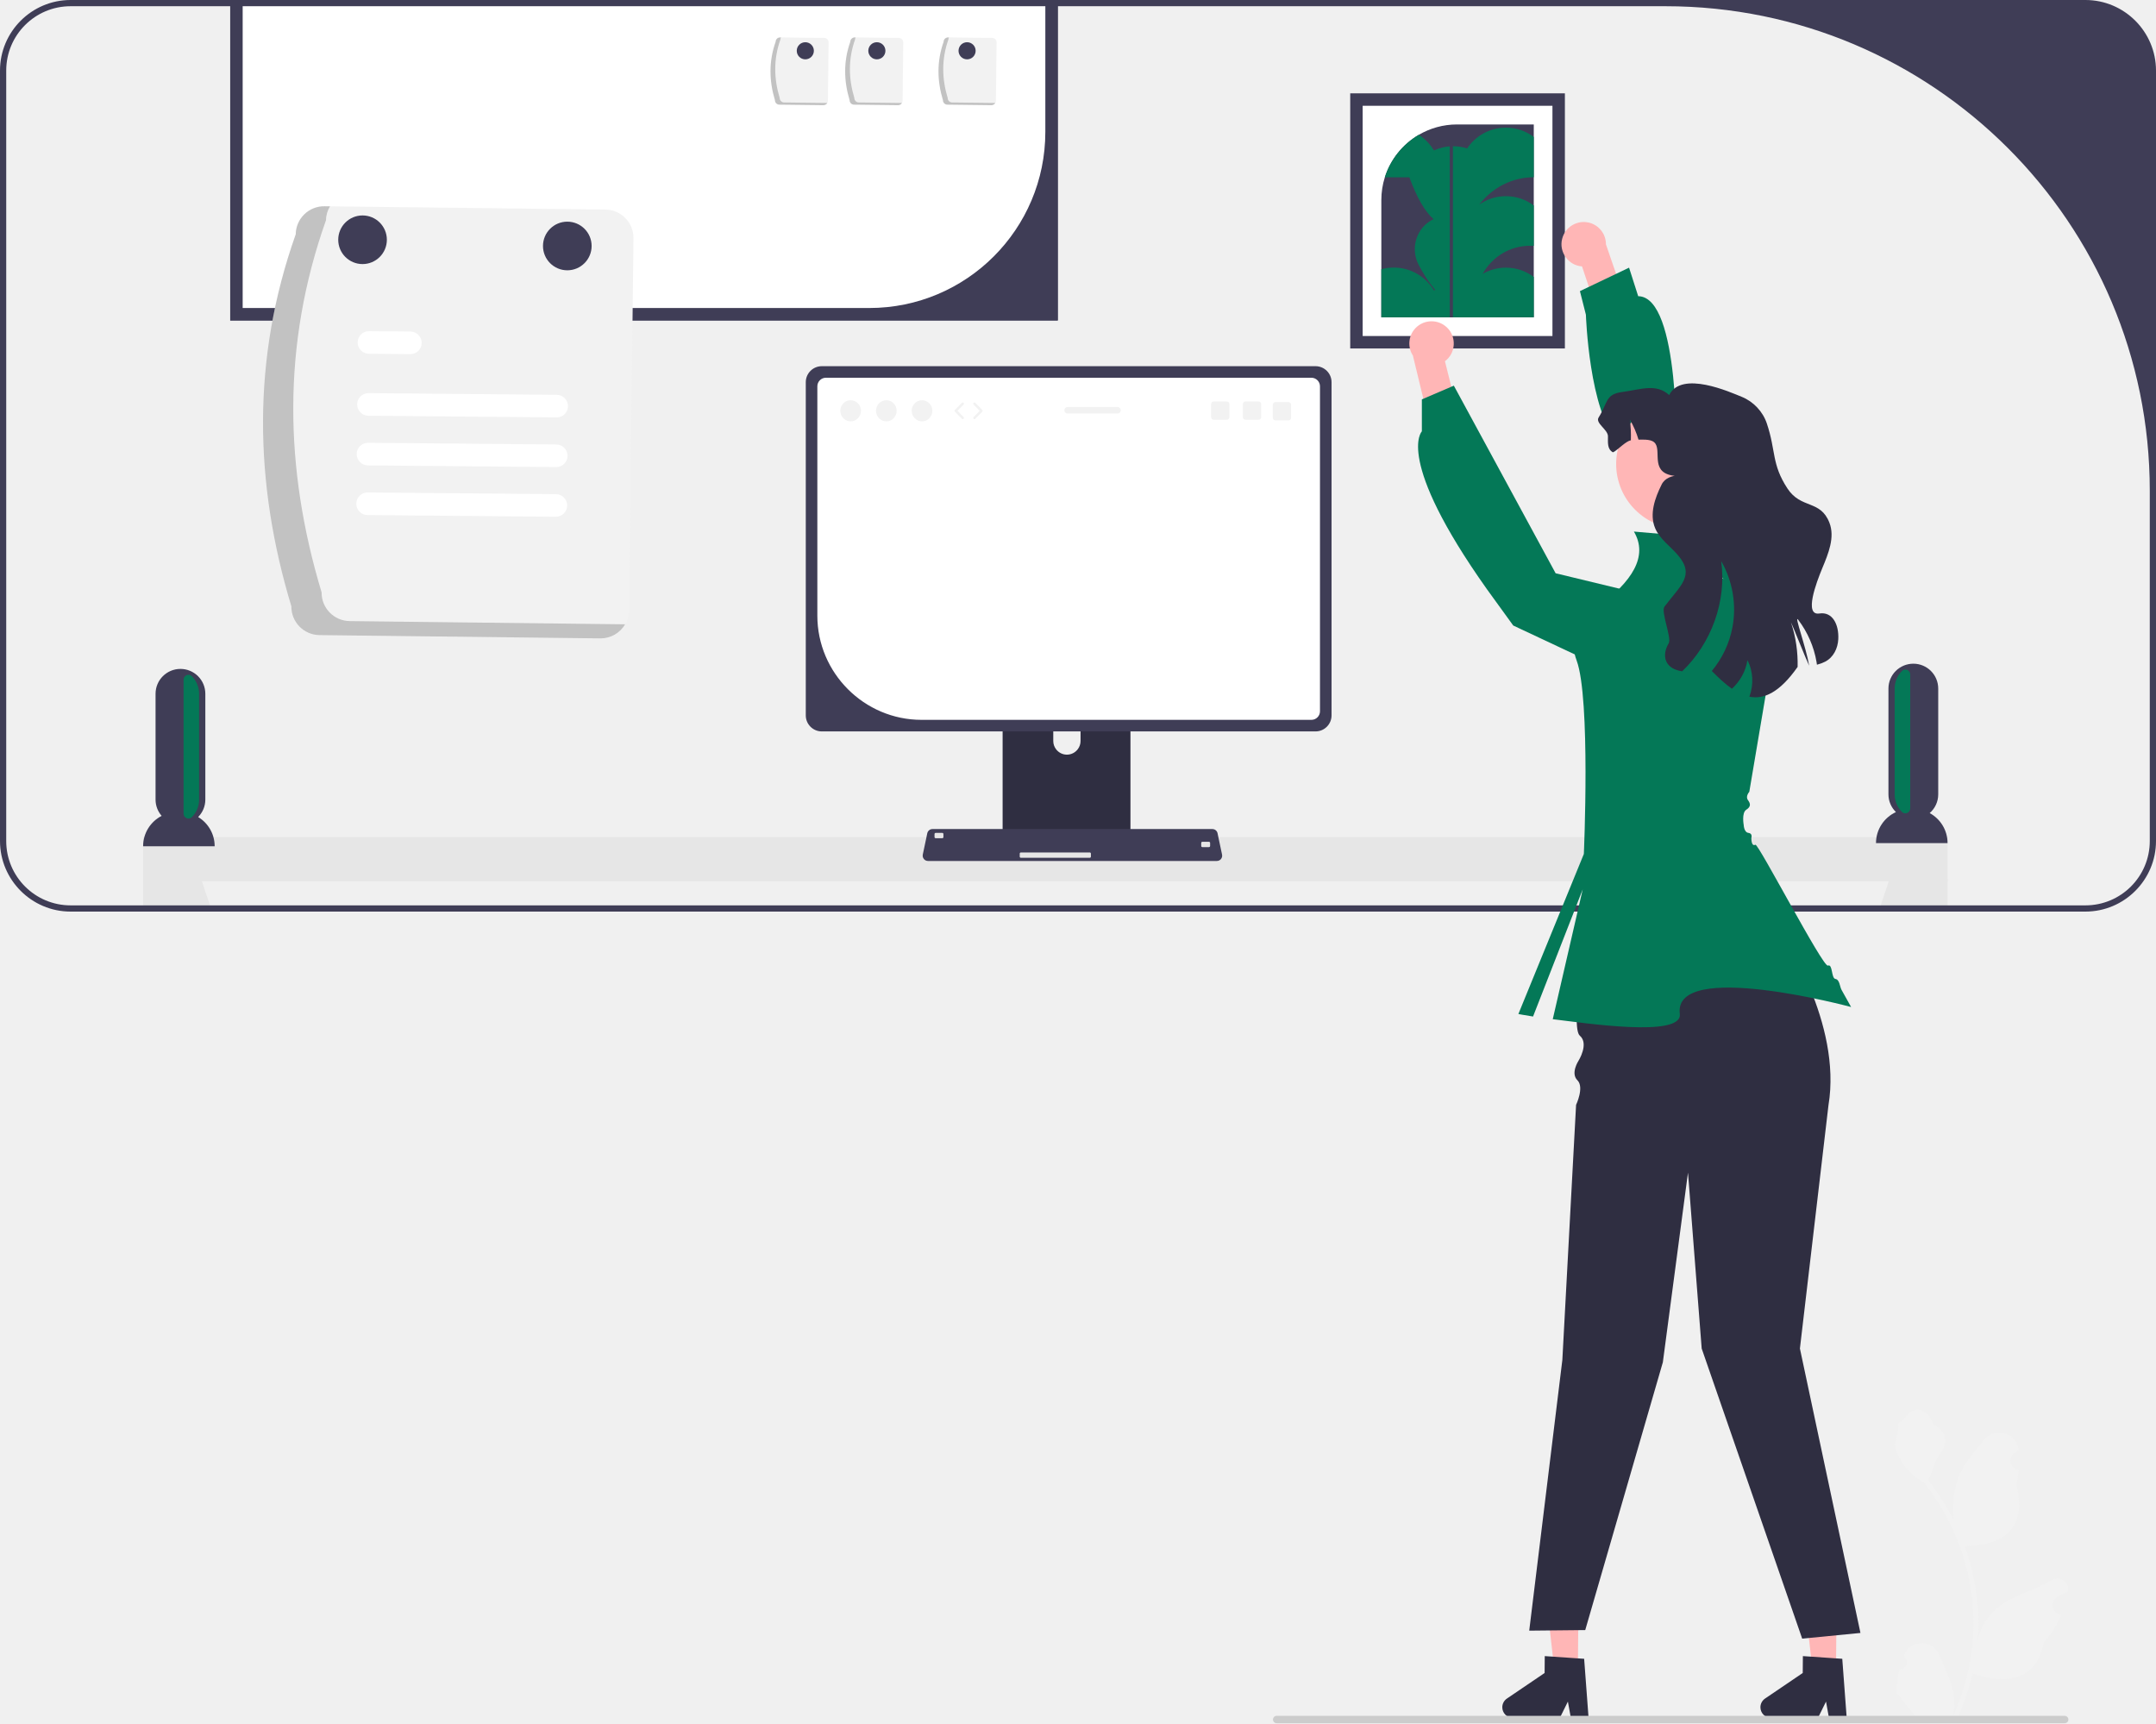
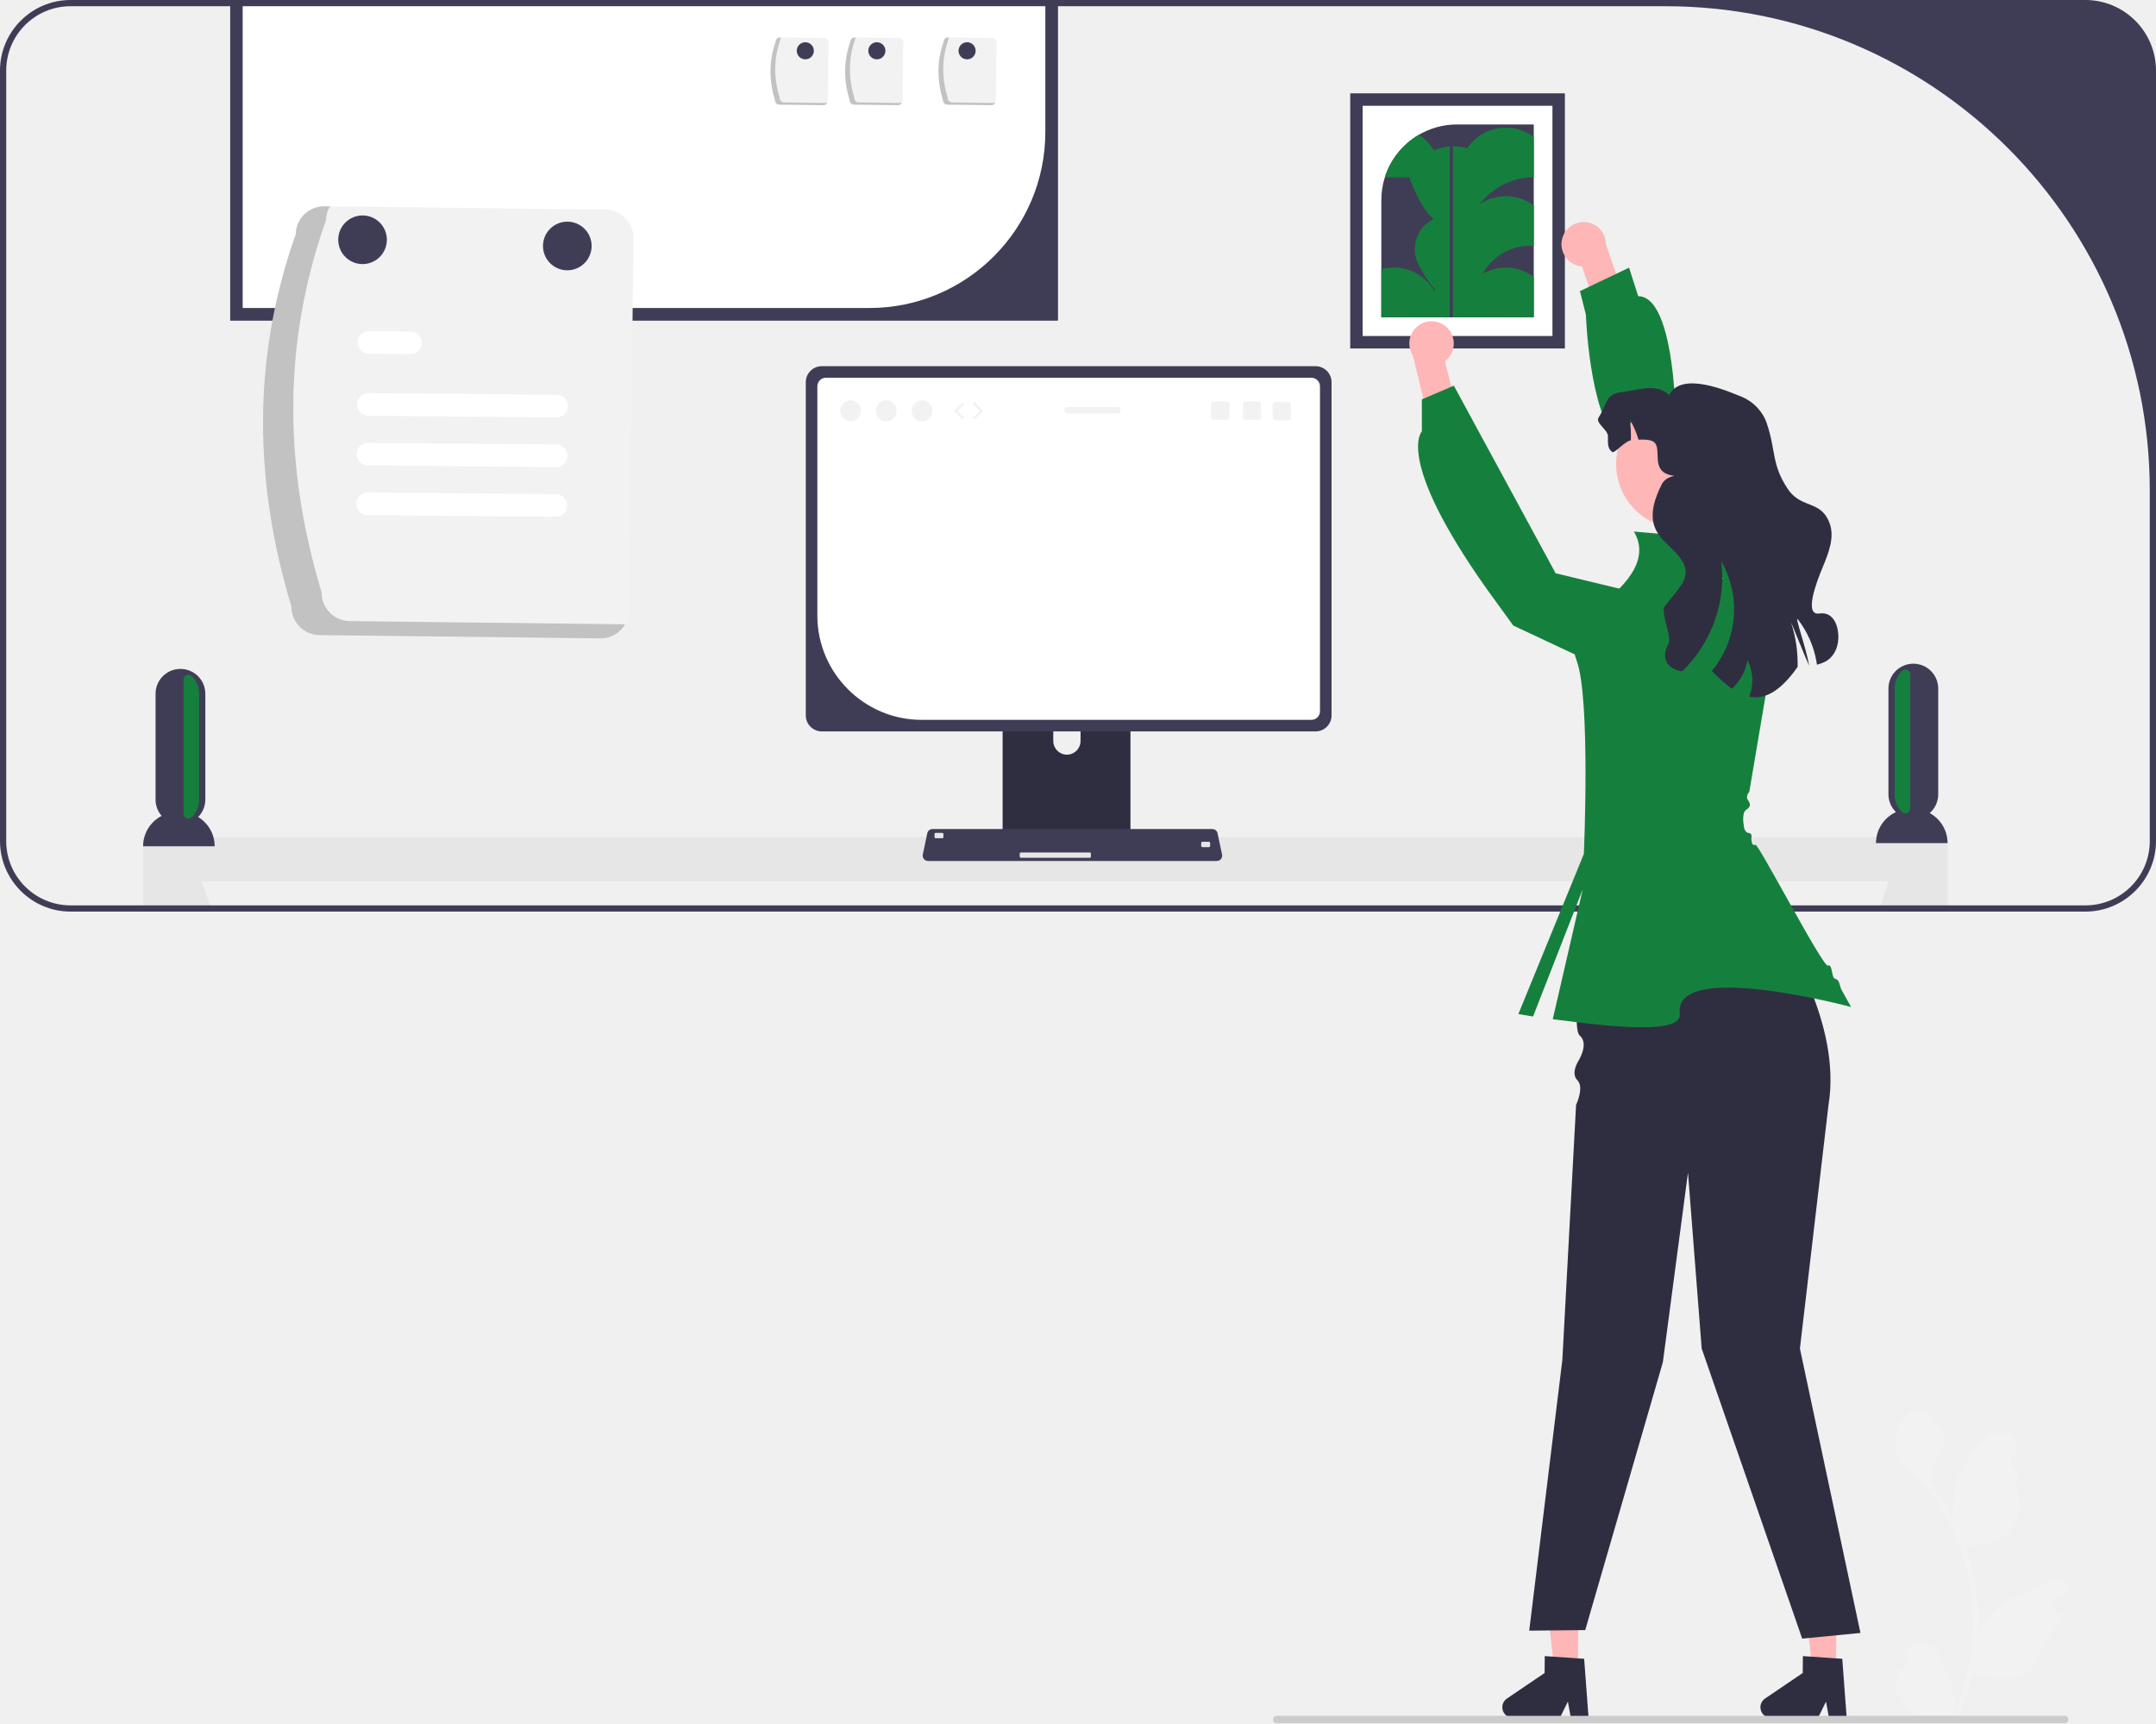
<svg xmlns="http://www.w3.org/2000/svg" id="a" width="693" height="553.877" viewBox="0 0 693 553.877">
  <rect x="46" y="269.036" width="580" height="14.233" fill="#e6e6e6" />
  <g>
    <path d="M63.693,262.601c1.421-1.444,2.307-3.413,2.307-5.601v-34c0-2.21-.9-4.21-2.34-5.66-.75-.75-1.66-1.35-2.66-1.76-.93-.37-1.94-.58-3-.58-4.42,0-8,3.58-8,8v34c0,2.003,.74,3.829,1.956,5.232-3.535,1.83-5.956,5.513-5.956,9.768h23c0-3.989-2.13-7.471-5.307-9.399Z" fill="#3f3d56" />
    <path d="M620.262,261.339c1.675-1.466,2.738-3.614,2.738-6.017v-34c0-4.42-3.58-8-8-8-1.06,0-2.07,.21-3,.58-1,.41-1.91,1.01-2.66,1.76-1.44,1.45-2.34,3.45-2.34,5.66v34c0,2.236,.929,4.241,2.406,5.692-3.778,1.742-6.406,5.552-6.406,9.985h23c0-4.169-2.319-7.795-5.738-9.661Z" fill="#3f3d56" />
  </g>
  <rect x="46" y="282.38" width="14.23" height="10.62" fill="#e6e6e6" />
  <polygon points="68.18 293 53.11 293 52.45 291 49.89 283.27 49.82 283.06 51.76 282.38 63.25 278.35 64.9 283.27 67.5 291 68.18 293" fill="#e6e6e6" />
  <polygon points="622.18 283.06 622.11 283.27 619.55 291 618.89 293 603.82 293 604.5 291 607.1 283.27 608.75 278.35 620.24 282.38 622.18 283.06" fill="#e6e6e6" />
  <rect x="611.77" y="282.38" width="14.23" height="10.62" fill="#e6e6e6" />
  <rect x="74" width="266" height="103" fill="#3f3d56" />
  <rect x="74" width="266" height="103" fill="#3f3d56" />
  <path d="M78,0V99h201.394c31.263,0,56.606-25.343,56.606-56.606V0H78Z" fill="#fff" />
  <path d="M670.31,0H22.69C10.18,0,0,10.18,0,22.69v247.62c0,12.51,10.18,22.69,22.69,22.69H670.31c12.51,0,22.69-10.18,22.69-22.69V22.69c0-12.51-10.18-22.69-22.69-22.69Zm20.69,270.31c0,11.43-9.26,20.69-20.69,20.69H22.69c-11.43,0-20.69-9.26-20.69-20.69V22.69C2,11.26,11.26,2,22.69,2H535.32c85.98,0,155.68,69.7,155.68,155.68v112.63Z" fill="#3f3d56" />
  <path d="M361.37,209.23h-37.13c-1.09,0-1.97,.89-1.97,1.99v58.65h41.09v-58.65c0-1.1-.89-1.99-1.99-1.99Zm-14.05,28.95c0,.99-.33,1.89-.89,2.63-.8,1.06-2.07,1.75-3.5,1.75-1.42,0-2.69-.69-3.49-1.75-.56-.74-.89-1.64-.89-2.63v-6.81c.02-2.39,1.98-4.34,4.38-4.34s4.37,1.95,4.39,4.34v6.81Z" fill="#2f2e41" />
  <path d="M322.14,268v5.65c0,.61,.49,1.11,1.1,1.11h39.14c.6,0,1.1-.5,1.1-1.11v-5.65h-41.34Z" fill="#3f3d56" />
  <path d="M422.86,117.7h-158.72c-2.83,0-5.14,2.31-5.14,5.14v107.1c0,2.84,2.31,5.15,5.14,5.15h158.72c2.83,0,5.14-2.31,5.14-5.15V122.84c0-2.83-2.31-5.14-5.14-5.14Z" fill="#3f3d56" />
  <path d="M421.52,121.41h-156.05c-1.519,0-2.75,1.231-2.75,2.75v73.731c0,18.413,15.065,33.479,33.479,33.479h125.332c1.512,0,2.75-1.238,2.75-2.75V124.17c0-1.518-1.242-2.76-2.76-2.76Z" fill="#fff" />
  <g>
    <path d="M392.8,274.67l-1.19-5.63-.25-1.21c-.16-.79-.86-1.36-1.67-1.36h-89.97c-.8,0-1.5,.57-1.67,1.36l-.25,1.21-1.19,5.63c-.1,.51,.02,1.03,.35,1.43,.32,.4,.81,.63,1.32,.63h92.85c.52,0,1-.23,1.33-.63,.32-.4,.45-.92,.34-1.43Z" fill="#3f3d56" />
    <rect x="300.384" y="267.703" width="2.86" height="1.716" rx=".369" ry=".369" fill="#e6e6e6" />
    <rect x="386.106" y="270.563" width="2.86" height="1.716" rx=".369" ry=".369" fill="#e6e6e6" />
    <rect x="327.769" y="273.994" width="22.877" height="1.716" rx=".369" ry=".369" fill="#e6e6e6" />
  </g>
  <g>
    <path d="M93.656,194.895c-12.001-39.797-12.753-79.65,1.398-119.578,.065-5.039,4.196-9.075,9.236-9.022l90.308,1.056c5.039,.065,9.075,4.196,9.022,9.235l-1.398,119.578c-.065,5.039-4.196,9.075-9.235,9.022l-90.308-1.056c-5.039-.065-9.075-4.196-9.022-9.235Z" fill="#f2f2f2" />
    <path d="M112.394,199.631c-5.039-.065-9.075-4.196-9.022-9.235-12.002-39.797-12.753-79.65,1.398-119.578,.028-1.589,.476-3.142,1.297-4.503l-1.777-.021c-5.039-.053-9.171,3.983-9.236,9.022-14.151,39.928-13.399,79.781-1.398,119.578-.053,5.039,3.983,9.171,9.022,9.235l90.308,1.056c3.265,.027,6.295-1.698,7.938-4.519l-88.531-1.035Z" isolation="isolate" opacity=".2" />
    <path d="M178.914,134.161l-60.519-.54c-2.005-.02-3.615-1.662-3.594-3.668,.02-2.002,1.657-3.61,3.659-3.594l60.519,.54c2.005,.024,3.611,1.67,3.587,3.675-.024,1.996-1.655,3.599-3.652,3.587l0,0Z" fill="#fff" />
    <path d="M131.886,113.827l-13.314-.119c-2.005-.012-3.622-1.647-3.61-3.652,.012-2.005,1.647-3.622,3.652-3.61l.023,0,13.314,.119c2.005,.024,3.611,1.67,3.587,3.675-.024,1.996-1.655,3.599-3.652,3.587Z" fill="#fff" />
    <path d="M178.629,166.088l-60.519-.54c-2.005-.024-3.611-1.67-3.587-3.675,.024-1.996,1.655-3.599,3.652-3.587l60.519,.54c2.005,.012,3.622,1.647,3.61,3.652s-1.647,3.622-3.652,3.61l-.023-0Z" fill="#fff" />
    <path d="M178.771,150.124l-60.519-.54c-2.005-.015-3.619-1.654-3.603-3.659,.015-2.005,1.654-3.619,3.659-3.603l.009,0,60.519,.54c2.005,.024,3.611,1.67,3.587,3.675-.024,1.996-1.655,3.599-3.652,3.587l0,0Z" fill="#fff" />
    <circle cx="116.533" cy="77.062" r="7.816" fill="#3f3d56" />
    <circle cx="182.348" cy="79.062" r="7.816" fill="#3f3d56" />
  </g>
  <g>
    <ellipse cx="273.422" cy="132.038" rx="3.321" ry="3.395" fill="#f2f2f2" />
    <ellipse cx="284.894" cy="132.038" rx="3.321" ry="3.395" fill="#f2f2f2" />
    <ellipse cx="296.366" cy="132.038" rx="3.321" ry="3.395" fill="#f2f2f2" />
    <path d="M309.447,134.721c-.102,0-.204-.04-.281-.118l-2.241-2.291c-.149-.153-.149-.397,0-.549l2.241-2.29c.152-.155,.401-.157,.555-.006,.155,.152,.158,.4,.006,.555l-1.972,2.016,1.972,2.016c.152,.155,.149,.404-.006,.555-.076,.075-.175,.112-.275,.112Z" fill="#f2f2f2" />
    <path d="M313.212,134.721c-.099,0-.198-.037-.275-.112-.155-.152-.158-.4-.006-.555l1.972-2.016-1.972-2.016c-.152-.155-.149-.404,.006-.555,.155-.152,.404-.149,.555,.006l2.24,2.29c.149,.153,.149,.397,0,.549l-2.24,2.291c-.077,.079-.179,.118-.281,.118Z" fill="#f2f2f2" />
    <path d="M404.515,129.036h-4.166c-.475,0-.86,.385-.86,.86v4.17c0,.475,.385,.86,.86,.86h4.166c.475,0,.864-.385,.864-.86v-4.17c0-.475-.389-.86-.864-.86Z" fill="#f2f2f2" />
    <path d="M394.305,129.036h-4.166c-.475,0-.86,.385-.86,.86v4.17c0,.475,.385,.86,.86,.86h4.166c.475,0,.864-.385,.864-.86v-4.17c0-.475-.389-.86-.864-.86Z" fill="#f2f2f2" />
    <path d="M414.136,129.232h-4.166c-.475,0-.86,.385-.86,.86v4.17c0,.475,.385,.86,.86,.86h4.166c.475,0,.864-.385,.864-.86v-4.17c0-.475-.389-.86-.864-.86Z" fill="#f2f2f2" />
    <path d="M359.191,130.819h-16.025c-.581,0-1.048,.471-1.048,1.048s.467,1.048,1.048,1.048h16.025c.577,0,1.048-.471,1.048-1.048s-.471-1.048-1.048-1.048Z" fill="#f2f2f2" />
  </g>
  <g>
    <path d="M303.09,32.19c-1.882-6.241-2-12.49,.219-18.752,.01-.79,.658-1.423,1.448-1.415l14.162,.166c.79,.01,1.423,.658,1.415,1.448l-.219,18.752c-.01,.79-.658,1.423-1.448,1.415l-14.162-.166c-.79-.01-1.423-.658-1.415-1.448Z" fill="#f2f2f2" />
    <path d="M306.028,32.933c-.79-.01-1.423-.658-1.415-1.448-1.882-6.241-2-12.491,.219-18.752,.004-.249,.075-.493,.203-.706l-.279-.003c-.79-.008-1.438,.625-1.448,1.415-2.219,6.261-2.101,12.511-.219,18.752-.008,.79,.625,1.438,1.415,1.448l14.162,.166c.512,.004,.987-.266,1.245-.709l-13.883-.162Z" isolation="isolate" opacity=".2" />
  </g>
  <g>
    <path d="M273.09,32.19c-1.882-6.241-2-12.49,.219-18.752,.01-.79,.658-1.423,1.448-1.415l14.162,.166c.79,.01,1.423,.658,1.415,1.448l-.219,18.752c-.01,.79-.658,1.423-1.448,1.415l-14.162-.166c-.79-.01-1.423-.658-1.415-1.448Z" fill="#f2f2f2" />
    <path d="M276.028,32.933c-.79-.01-1.423-.658-1.415-1.448-1.882-6.241-2-12.491,.219-18.752,.004-.249,.075-.493,.203-.706l-.279-.003c-.79-.008-1.438,.625-1.448,1.415-2.219,6.261-2.101,12.511-.219,18.752-.008,.79,.625,1.438,1.415,1.448l14.162,.166c.512,.004,.987-.266,1.245-.709l-13.883-.162Z" isolation="isolate" opacity=".2" />
  </g>
  <g>
    <path d="M249.09,32.19c-1.882-6.241-2-12.49,.219-18.752,.01-.79,.658-1.423,1.448-1.415l14.162,.166c.79,.01,1.423,.658,1.415,1.448l-.219,18.752c-.01,.79-.658,1.423-1.448,1.415l-14.162-.166c-.79-.01-1.423-.658-1.415-1.448Z" fill="#f2f2f2" />
    <path d="M252.028,32.933c-.79-.01-1.423-.658-1.415-1.448-1.882-6.241-2-12.491,.219-18.752,.004-.249,.075-.493,.203-.706l-.279-.003c-.79-.008-1.438,.625-1.448,1.415-2.219,6.261-2.101,12.511-.219,18.752-.008,.79,.625,1.438,1.415,1.448l14.162,.166c.512,.004,.987-.266,1.245-.709l-13.883-.162Z" isolation="isolate" opacity=".2" />
  </g>
  <circle cx="258.85" cy="16.323" r="2.751" fill="#3f3d56" />
  <circle cx="281.85" cy="16.323" r="2.751" fill="#3f3d56" />
  <circle cx="310.85" cy="16.323" r="2.751" fill="#3f3d56" />
-   <path d="M64,223v34c0,2.209-.895,4.207-2.341,5.654-.977,.978-2.659,.241-2.659-1.141v-43.039c0-1.369,1.665-2.121,2.637-1.157l.023,.022c1.44,1.45,2.34,3.45,2.34,5.66Z" fill="#047857" />
-   <path d="M609,221.323v34c0,2.209,.895,4.207,2.341,5.654,.977,.978,2.659,.241,2.659-1.141v-43.039c0-1.369-1.665-2.121-2.637-1.157l-.023,.022c-1.44,1.45-2.34,3.45-2.34,5.66Z" fill="#047857" />
+   <path d="M64,223v34c0,2.209-.895,4.207-2.341,5.654-.977,.978-2.659,.241-2.659-1.141v-43.039c0-1.369,1.665-2.121,2.637-1.157l.023,.022c1.44,1.45,2.34,3.45,2.34,5.66Z" fill="#15803d" />
+   <path d="M609,221.323v34c0,2.209,.895,4.207,2.341,5.654,.977,.978,2.659,.241,2.659-1.141v-43.039c0-1.369-1.665-2.121-2.637-1.157l-.023,.022c-1.44,1.45-2.34,3.45-2.34,5.66Z" fill="#15803d" />
  <rect x="434" y="30" width="69" height="82" fill="#3f3d56" />
  <path d="M438,108h61V34h-61V108Z" fill="#fff" />
  <path d="M468.34,40c-4.49,0-8.7,1.22-12.31,3.34-5.14,3.02-9.08,7.87-10.91,13.66-.73,2.32-1.12,4.78-1.12,7.34v37.66h49V40h-24.66Z" fill="#3f3d56" />
-   <path d="M481.181,101.972h-28.181c1.365-3.866,4.275-7.006,7.992-8.66,1.863-.837,3.926-1.305,6.099-1.305,1.565,0,3.079,.239,4.494,.698,4.474,1.405,8.042,4.863,9.596,9.268Z" fill="#047857" />
+   <path d="M481.181,101.972h-28.181c1.365-3.866,4.275-7.006,7.992-8.66,1.863-.837,3.926-1.305,6.099-1.305,1.565,0,3.079,.239,4.494,.698,4.474,1.405,8.042,4.863,9.596,9.268Z" fill="#15803d" />
  <g>
-     <path d="M448,86c-1.38,0-2.73,.19-4,.54v15.46h18.96c.03-.33,.04-.66,.04-1,0-2.81-.78-5.45-2.12-7.69-2.63-4.38-7.41-7.31-12.88-7.31Z" fill="#047857" />
-     <path d="M493,56.972v-12.955c-2.491-1.873-5.6-2.99-8.969-2.99-5.192,0-9.766,2.651-12.446,6.677-1.415-.458-2.93-.698-4.494-.698-2.172,0-4.235,.468-6.099,1.305-.03,.013-.057,.031-.086,.044-.009-.015-.017-.031-.026-.046-1.21-2.01-2.87-3.72-4.85-4.97-5.14,3.02-9.08,7.87-10.91,13.66h7.891c2.517,6.801,5.114,11.134,7.777,13.439-5.514,2.576-7.625,9.417-4.739,14.793,5.682,10.583,10.109,12.781,13.9,10.745-.556,1.564-.866,3.245-.866,4.999,0,.339,.01,.668,.04,.996h23.876v-12.955c-2.491-1.873-5.6-2.99-8.969-2.99-2.722,0-5.27,.734-7.469,2.007l.047-.084c3.081-5.49,8.822-8.951,15.117-8.951h1.273v-12.955c-2.491-1.873-5.6-2.99-8.969-2.99-3.172,0-6.11,.993-8.53,2.681l.097-.125c4.193-5.394,10.57-8.64,17.402-8.64h0Z" fill="#047857" />
+     <path d="M448,86c-1.38,0-2.73,.19-4,.54v15.46h18.96c.03-.33,.04-.66,.04-1,0-2.81-.78-5.45-2.12-7.69-2.63-4.38-7.41-7.31-12.88-7.31Z" fill="#15803d" />
+     <path d="M493,56.972v-12.955c-2.491-1.873-5.6-2.99-8.969-2.99-5.192,0-9.766,2.651-12.446,6.677-1.415-.458-2.93-.698-4.494-.698-2.172,0-4.235,.468-6.099,1.305-.03,.013-.057,.031-.086,.044-.009-.015-.017-.031-.026-.046-1.21-2.01-2.87-3.72-4.85-4.97-5.14,3.02-9.08,7.87-10.91,13.66h7.891c2.517,6.801,5.114,11.134,7.777,13.439-5.514,2.576-7.625,9.417-4.739,14.793,5.682,10.583,10.109,12.781,13.9,10.745-.556,1.564-.866,3.245-.866,4.999,0,.339,.01,.668,.04,.996h23.876v-12.955c-2.491-1.873-5.6-2.99-8.969-2.99-2.722,0-5.27,.734-7.469,2.007l.047-.084c3.081-5.49,8.822-8.951,15.117-8.951h1.273v-12.955c-2.491-1.873-5.6-2.99-8.969-2.99-3.172,0-6.11,.993-8.53,2.681l.097-.125c4.193-5.394,10.57-8.64,17.402-8.64h0Z" fill="#15803d" />
  </g>
  <rect x="466" y="45" width="1" height="57" fill="#3f3d56" />
  <g>
    <polygon points="507.178 536.66 499.593 536.596 496.235 506.656 507.43 506.75 507.178 536.66" fill="#ffb6b6" />
    <path d="M482.881,548.722c-.016,1.867,1.489,3.404,3.362,3.421l15.082,.126,2.64-5.352,.97,5.379,5.691,.052-1.437-19.185-1.98-.132-8.076-.557-2.605-.174-.046,5.428-12.115,8.217c-.922,.626-1.477,1.663-1.486,2.777Z" fill="#2f2e41" />
  </g>
  <g>
    <polygon points="590.147 536.66 582.562 536.596 579.204 506.656 590.399 506.75 590.147 536.66" fill="#ffb6b6" />
    <path d="M565.85,548.722c-.016,1.867,1.489,3.404,3.362,3.421l15.082,.126,2.64-5.352,.97,5.379,5.691,.052-1.437-19.185-1.98-.132-8.076-.557-2.605-.174-.046,5.428-12.115,8.217c-.922,.626-1.477,1.663-1.486,2.777Z" fill="#2f2e41" />
  </g>
  <path d="M465.068,105.229c3.189,2.972,2.891,8.295-.621,10.878l8.65,34.592-8.98,4.745-9.974-41.161c-1.752-2.709-1.502-6.357,.819-8.798,2.72-2.861,7.244-2.976,10.105-.256Z" fill="#ffb6b6" />
  <path d="M509.539,300.493h63.272s19.316,28.319,14.91,54.751l-9.178,78.196,19.457,91.413-18.723,1.836-32.306-93.248-4.405-56.536-8.077,60.942-24.95,86.088-18.003,.185,10.646-87.007,4.415-81.984s2.698-5.677,.426-7.92,.335-6.226,.335-6.226c0,0,3.48-5.508,.436-8.105-3.043-2.597,1.744-32.384,1.744-32.384Z" fill="#2f2e41" />
-   <path d="M595,323.672s-57.27-15.419-55.068,2.203c.975,7.801-30.97,2.871-40.831,1.711l9.626-41.727-15.962,40.868c-2.908-.455-4.714-.808-4.714-.808l21.043-51.441s2.203-49.928-2.313-62.168c-4.516-12.24,6.718-17.13,6.718-17.13,11.096-8.233,16.394-16.366,11.682-24.325l24.296,2.093,2.203,11.953,20.661,10.059-10.068,59.547s-1.31,1.446-.445,2.631,1.015,2.13-.529,3.126c-1.543,.996-.824,4.873-.824,4.873,0,0,.073,2.397,1.513,2.564s.949,1.609,.949,1.609c0,0-.094,2.91,1.299,2.203,.936-.475,21.719,39.483,23.304,38.845,1.585-.638,1.038,4.075,2.413,4.288s1.384,2.467,1.977,3.527c1.892,3.381,3.068,5.497,3.068,5.497Z" fill="#047857" />
-   <path d="M530.103,215.429l2.498-23.302-32.578-7.869-32.717-60.299-10.279,4.405v10.279s-8.811,8.811,20.906,50.727l8.464,11.683,46.205,21.698-2.498-7.323Z" fill="#047857" />
+   <path d="M595,323.672s-57.27-15.419-55.068,2.203c.975,7.801-30.97,2.871-40.831,1.711l9.626-41.727-15.962,40.868c-2.908-.455-4.714-.808-4.714-.808l21.043-51.441s2.203-49.928-2.313-62.168c-4.516-12.24,6.718-17.13,6.718-17.13,11.096-8.233,16.394-16.366,11.682-24.325l24.296,2.093,2.203,11.953,20.661,10.059-10.068,59.547s-1.31,1.446-.445,2.631,1.015,2.13-.529,3.126c-1.543,.996-.824,4.873-.824,4.873,0,0,.073,2.397,1.513,2.564s.949,1.609,.949,1.609c0,0-.094,2.91,1.299,2.203,.936-.475,21.719,39.483,23.304,38.845,1.585-.638,1.038,4.075,2.413,4.288s1.384,2.467,1.977,3.527c1.892,3.381,3.068,5.497,3.068,5.497Z" fill="#15803d" />
+   <path d="M530.103,215.429l2.498-23.302-32.578-7.869-32.717-60.299-10.279,4.405v10.279s-8.811,8.811,20.906,50.727l8.464,11.683,46.205,21.698-2.498-7.323Z" fill="#15803d" />
  <g>
    <path d="M502.115,76.792c-1.085,4.222,2.033,8.546,6.383,8.83l11.348,33.803,10.122-.84-13.772-40.05c.016-3.226-2.159-6.165-5.43-6.971-3.833-.945-7.706,1.396-8.651,5.228Z" fill="#ffb6b6" />
-     <path d="M571.68,203.339h0c8.301-5.437,9.322-17.211,2.08-23.996l-34.937-32.735s1.318-51.278-12.26-51.404l-2.935-9.171-15.793,7.537,1.919,7.58s1.033,31.368,10.311,40.722c.168,13.213,5.706,16.716,5.706,16.716l45.908,44.75Z" fill="#047857" />
+     <path d="M571.68,203.339h0c8.301-5.437,9.322-17.211,2.08-23.996l-34.937-32.735s1.318-51.278-12.26-51.404l-2.935-9.171-15.793,7.537,1.919,7.58s1.033,31.368,10.311,40.722c.168,13.213,5.706,16.716,5.706,16.716l45.908,44.75Z" fill="#15803d" />
  </g>
  <circle cx="540.296" cy="149.12" r="20.816" fill="#ffb6b6" />
  <path d="M590.876,205.448c-.15,2.99-1.58,5.86-4.23,7.23-.84,.42-1.72,.74-2.63,.97-.03-.3-.08-.59-.13-.88-.83-4.92-2.89-9.61-5.9-13.57-1.43-1.88,2.53,8.78,3.53,14.78-.91-1.82-5.54-13.5-5.84-13.94,0,.02,.02,.08,.06,.21,1.5,4.53,2.18,9.33,2.07,14.11-5.8,8.27-10.85,10.5-15.5,9.57,1.4-3.78,1.25-8.16-.64-11.74-.52,3.52-2.35,6.79-4.97,9.19-2.2-1.53-4.34-3.56-6.47-5.71,3.35-4.03,5.67-8.9,6.63-14.05,1.37-7.21,.06-14.9-3.61-21.25,1.77,12.89-3.16,26.44-12.55,35.4-2.22-.34-4.22-1.22-5.11-3.2-.83-1.86-.27-4.06,.78-5.8,1.03-1.74-2.58-10.15-1.37-11.77,5.06-6.74,9.87-9.98,4.45-16.43-2.49-2.97-5.96-5.25-7.45-8.83-1.88-4.51-.07-9.66,2.11-14.02,2.19-4.37,9.48-2.33,4.6-2.73-8.39-.68-4.73-7.49-6.57-10.33-1.03-1.59-3.57-1.33-5.47-1.35-.67-2.25-1.61-4.43-2.79-6.47,.3,2.21,.41,4.45,.33,6.68-1.52,.26-3.99,2.81-5.3,3.63l-.48,.23c-1.85-1.06-1.575-3.042-1.585-5.182-.02-2.14-4.14-4.19-3-6,3.03-4.79,2.055-7.488,7.676-8.218s10.85-2.86,15,1c4-8,19.57-.94,23.33,.57,3.76,1.52,6.79,4.74,8.07,8.58,2.98,8.9,1.47,13,6.6,20.85,4.39,6.72,10.6,3.55,13.51,11.03,1.83,4.72-.35,9.94-2.29,14.61-1.94,4.68-5.95,15.33-.95,14.57,4.26-.66,6.33,3.58,6.09,8.26Z" fill="#2f2e41" />
  <path d="M610.524,536.544c2.066,.129,3.208-2.437,1.645-3.933l-.155-.618c.02-.05,.041-.099,.062-.148,2.089-4.982,9.17-4.947,11.241,.042,1.839,4.428,4.179,8.864,4.756,13.546,.258,2.067,.142,4.172-.316,6.2,4.308-9.411,6.575-19.687,6.575-30.021,0-2.597-.142-5.193-.433-7.783-.239-2.119-.568-4.224-.995-6.31-2.306-11.277-7.299-22.018-14.5-30.99-3.462-1.892-6.349-4.851-8.093-8.397-.626-1.279-1.117-2.655-1.35-4.056,.394,.052,1.486-5.949,1.188-6.317,.549-.833,1.532-1.247,2.131-2.06,2.982-4.043,7.091-3.337,9.236,2.157,4.582,2.313,4.627,6.148,1.815,9.837-1.789,2.347-2.035,5.522-3.604,8.035,.162,.207,.329,.407,.491,.614,2.961,3.798,5.522,7.88,7.681,12.169-.61-4.766,.291-10.508,1.826-14.21,1.748-4.217,5.025-7.769,7.91-11.415,3.466-4.379,10.573-2.468,11.184,3.083,.006,.054,.012,.107,.017,.161-.429,.242-.848,.499-1.259,.77-2.339,1.547-1.531,5.174,1.241,5.602l.063,.01c-.155,1.544-.42,3.074-.807,4.579,3.702,14.316-4.29,19.53-15.701,19.764-.252,.129-.497,.258-.749,.381,1.156,3.255,2.08,6.594,2.764,9.979,.614,2.99,1.04,6.013,1.279,9.049,.297,3.83,.271,7.68-.052,11.503l.019-.136c.82-4.211,3.107-8.145,6.427-10.87,4.946-4.063,11.933-5.559,17.268-8.824,2.568-1.572,5.859,.459,5.411,3.437l-.022,.143c-.794,.323-1.569,.698-2.319,1.117-.429,.242-.848,.499-1.259,.77-2.339,1.547-1.531,5.174,1.241,5.602l.063,.01c.045,.006,.084,.013,.129,.019-1.363,3.236-3.262,6.239-5.639,8.829-2.315,12.497-12.256,13.683-22.89,10.044h-.006c-1.163,5.064-2.861,10.011-5.044,14.726h-18.02c-.065-.2-.123-.407-.181-.607,1.666,.103,3.346,.006,4.986-.297-1.337-1.641-2.674-3.294-4.011-4.935-.032-.032-.058-.065-.084-.097-.678-.84-1.363-1.673-2.041-2.512l-0-.001c-.042-2.578,.267-5.147,.879-7.64l.001-0Z" fill="#f2f2f2" />
  <path d="M409.166,552.687c0,.66,.53,1.19,1.19,1.19h253.29c.66,0,1.19-.53,1.19-1.19,0-.66-.53-1.19-1.19-1.19h-253.29c-.66,0-1.19,.53-1.19,1.19Z" fill="#ccc" />
</svg>
